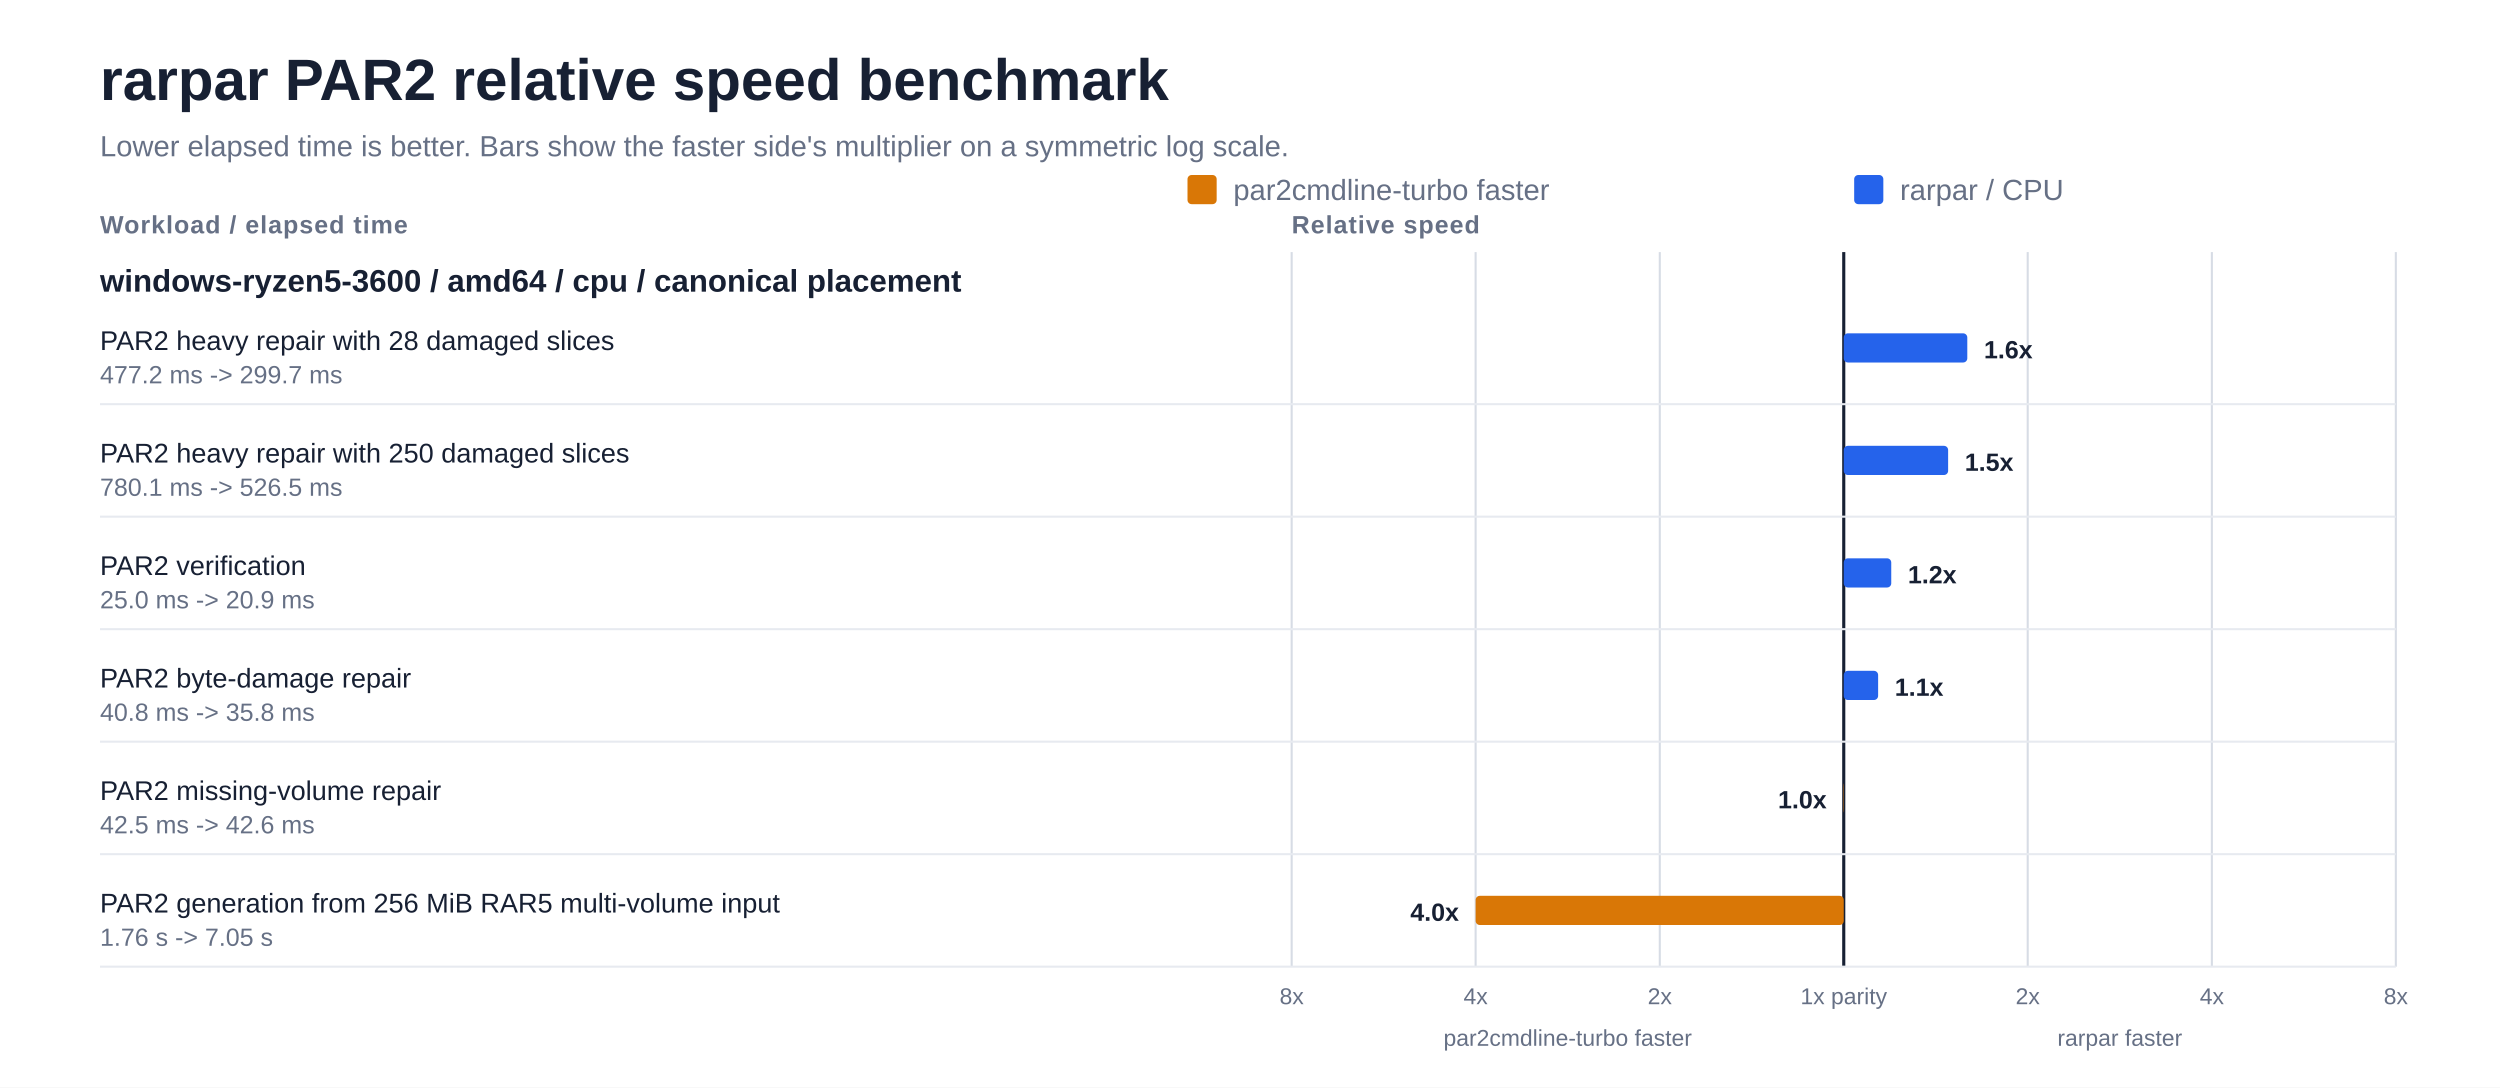
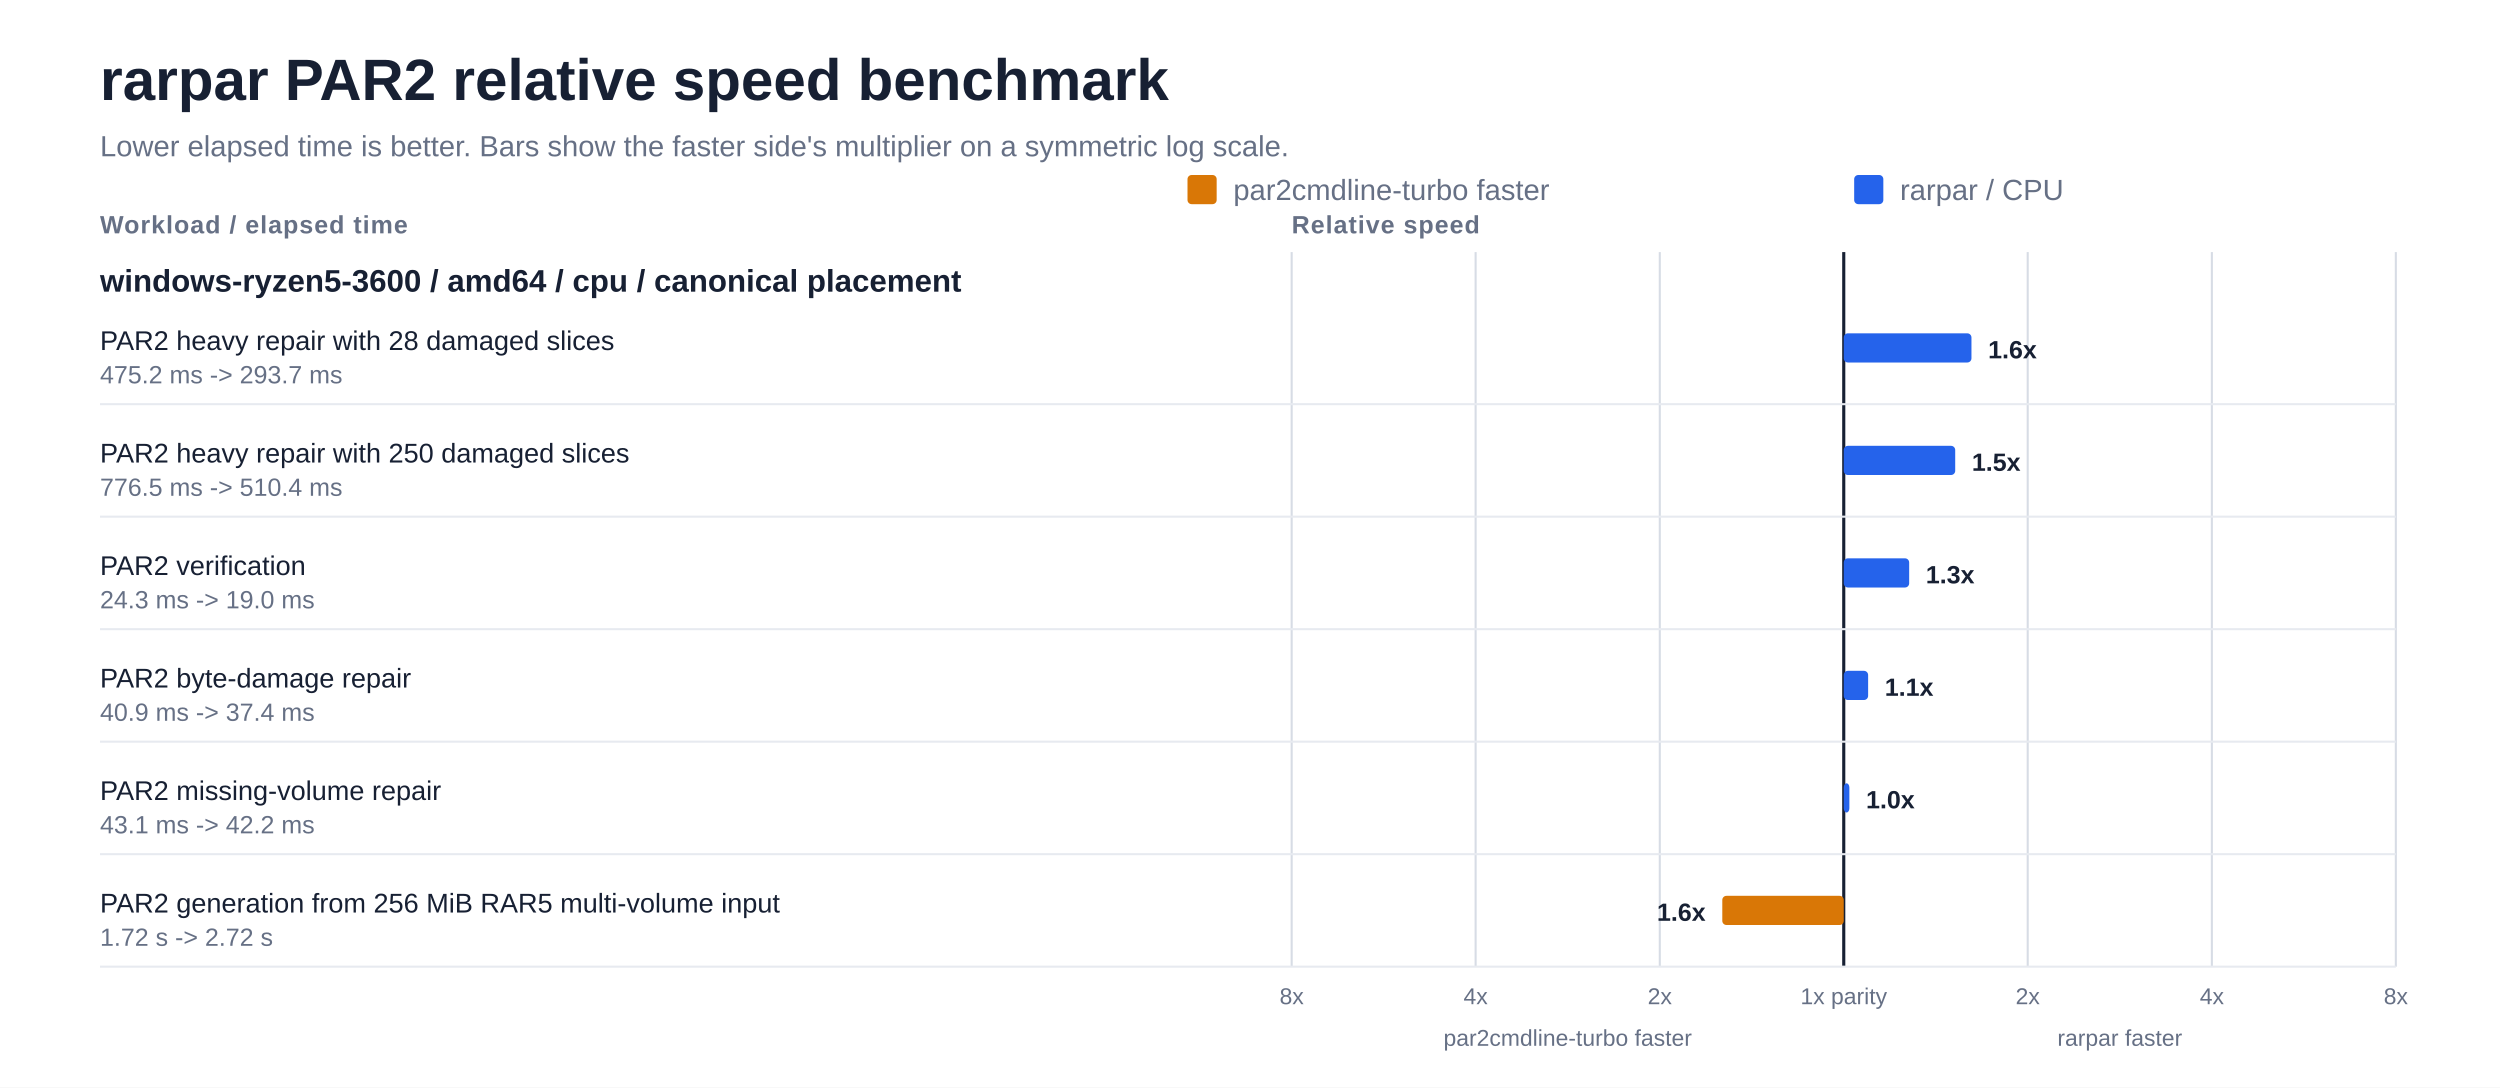
<svg xmlns="http://www.w3.org/2000/svg" width="1200" height="522" viewBox="0 0 1200 522" role="img" aria-labelledby="title desc">
  <style>
    .bg { fill: #ffffff; } text { font-family: Arial, sans-serif; fill: #172033; }
    .title { font-size: 28px; font-weight: 600; } .subtitle { font-size: 14px; fill: #667085; }
    .column { font-size: 12px; font-weight: 600; fill: #667085; letter-spacing: .04em; text-transform: uppercase; }
    .machine { font-size: 15px; font-weight: 600; } .workload { font-size: 13px; font-weight: 500; }
    .timing { font-size: 12px; fill: #667085; } .tick { font-size: 11px; fill: #667085; } .ratio { font-size: 12px; font-weight: 600; }
    .grid { stroke: #d7dce5; stroke-width: 1; } .parity { stroke: #172033; stroke-width: 1.5; } .rule { stroke: #e7eaf0; stroke-width: 1; }
    .cpu { fill: #2563eb; } .gpu { fill: #7c3aed; } .slower { fill: #d97706; }
    @media (prefers-color-scheme: dark) { .bg { fill: #0d1117; } text { fill: #e6edf3; } .subtitle, .column, .timing, .tick { fill: #9ca7b5; } .grid { stroke: #30363d; } .parity { stroke: #e6edf3; } .rule { stroke: #21262d; } .cpu { fill: #58a6ff; } .gpu { fill: #bc8cff; } .slower { fill: #f2a65a; } }
  </style>
  <rect class="bg" width="1200" height="522" />
  <text class="title" x="48" y="48">rarpar PAR2 relative speed benchmark</text>
  <text class="subtitle" x="48" y="75">Lower elapsed time is better. Bars show the faster side's multiplier on a symmetric log scale.</text>
  <g aria-label="Legend">
    <rect class="slower" x="570" y="84" width="14" height="14" rx="2" />
    <text class="subtitle" x="592" y="96">par2cmdline-turbo faster</text>
    <rect class="cpu" x="890" y="84" width="14" height="14" rx="2" />
    <text class="subtitle" x="912" y="96">rarpar / CPU</text>
  </g>
  <text class="column" x="48" y="112">Workload / elapsed time</text>
  <text class="column" x="620" y="112">Relative speed</text>
  <g aria-label="Relative speed axis">
    <line class="grid" x1="620.0" y1="121" x2="620.0" y2="464" />
    <text class="tick" x="620.0" y="482" text-anchor="middle">8x</text>
    <line class="grid" x1="708.3" y1="121" x2="708.3" y2="464" />
    <text class="tick" x="708.3" y="482" text-anchor="middle">4x</text>
    <line class="grid" x1="796.7" y1="121" x2="796.7" y2="464" />
    <text class="tick" x="796.7" y="482" text-anchor="middle">2x</text>
    <line class="parity" x1="885.0" y1="121" x2="885.0" y2="464" />
    <text class="tick" x="885.0" y="482" text-anchor="middle">1x parity</text>
    <line class="grid" x1="973.3" y1="121" x2="973.3" y2="464" />
    <text class="tick" x="973.3" y="482" text-anchor="middle">2x</text>
    <line class="grid" x1="1061.7" y1="121" x2="1061.7" y2="464" />
    <text class="tick" x="1061.7" y="482" text-anchor="middle">4x</text>
    <line class="grid" x1="1150.0" y1="121" x2="1150.0" y2="464" />
    <text class="tick" x="1150.0" y="482" text-anchor="middle">8x</text>
    <text class="tick" x="752.5" y="502" text-anchor="middle">par2cmdline-turbo faster</text>
    <text class="tick" x="1017.5" y="502" text-anchor="middle">rarpar faster</text>
  </g>
  <g aria-label="PAR2 benchmarks">
    <text class="machine" x="48" y="140">windows-ryzen5-3600 / amd64 / cpu / canonical placement</text>
    <text class="workload" x="48" y="168">PAR2 heavy repair with 28 damaged slices</text>
-     <text class="timing" x="48" y="184">477.2 ms -&gt; 299.7 ms</text>
-     <rect class="cpu" x="885.0" y="160" width="59.3" height="14" rx="2" />
-     <text class="ratio" x="952.3" y="172">1.6x</text>
+     <text class="timing" x="48" y="184">475.2 ms -&gt; 293.7 ms</text>
+     <rect class="cpu" x="885.0" y="160" width="61.3" height="14" rx="2" />
+     <text class="ratio" x="954.3" y="172">1.6x</text>
    <line class="rule" x1="48" y1="194" x2="1150" y2="194" />
    <text class="workload" x="48" y="222">PAR2 heavy repair with 250 damaged slices</text>
-     <text class="timing" x="48" y="238">780.1 ms -&gt; 526.5 ms</text>
-     <rect class="cpu" x="885.0" y="214" width="50.1" height="14" rx="2" />
-     <text class="ratio" x="943.1" y="226">1.5x</text>
+     <text class="timing" x="48" y="238">776.5 ms -&gt; 510.4 ms</text>
+     <rect class="cpu" x="885.0" y="214" width="53.5" height="14" rx="2" />
+     <text class="ratio" x="946.5" y="226">1.5x</text>
    <line class="rule" x1="48" y1="248" x2="1150" y2="248" />
    <text class="workload" x="48" y="276">PAR2 verification</text>
-     <text class="timing" x="48" y="292">25.0 ms -&gt; 20.9 ms</text>
-     <rect class="cpu" x="885.0" y="268" width="22.8" height="14" rx="2" />
-     <text class="ratio" x="915.8" y="280">1.2x</text>
+     <text class="timing" x="48" y="292">24.3 ms -&gt; 19.0 ms</text>
+     <rect class="cpu" x="885.0" y="268" width="31.4" height="14" rx="2" />
+     <text class="ratio" x="924.4" y="280">1.3x</text>
    <line class="rule" x1="48" y1="302" x2="1150" y2="302" />
    <text class="workload" x="48" y="330">PAR2 byte-damage repair</text>
-     <text class="timing" x="48" y="346">40.8 ms -&gt; 35.8 ms</text>
-     <rect class="cpu" x="885.0" y="322" width="16.5" height="14" rx="2" />
-     <text class="ratio" x="909.5" y="334">1.1x</text>
+     <text class="timing" x="48" y="346">40.9 ms -&gt; 37.4 ms</text>
+     <rect class="cpu" x="885.0" y="322" width="11.7" height="14" rx="2" />
+     <text class="ratio" x="904.7" y="334">1.1x</text>
    <line class="rule" x1="48" y1="356" x2="1150" y2="356" />
    <text class="workload" x="48" y="384">PAR2 missing-volume repair</text>
-     <text class="timing" x="48" y="400">42.5 ms -&gt; 42.6 ms</text>
-     <rect class="slower" x="884.8" y="376" width="0.2" height="14" rx="2" />
-     <text class="ratio" x="876.8" y="388" text-anchor="end">1.0x</text>
+     <text class="timing" x="48" y="400">43.1 ms -&gt; 42.2 ms</text>
+     <rect class="cpu" x="885.0" y="376" width="2.7" height="14" rx="2" />
+     <text class="ratio" x="895.7" y="388">1.0x</text>
    <line class="rule" x1="48" y1="410" x2="1150" y2="410" />
    <text class="workload" x="48" y="438">PAR2 generation from 256 MiB RAR5 multi-volume input</text>
-     <text class="timing" x="48" y="454">1.76 s -&gt; 7.05 s</text>
-     <rect class="slower" x="708.3" y="430" width="176.7" height="14" rx="2" />
-     <text class="ratio" x="700.3" y="442" text-anchor="end">4.0x</text>
+     <text class="timing" x="48" y="454">1.72 s -&gt; 2.72 s</text>
+     <rect class="slower" x="826.7" y="430" width="58.3" height="14" rx="2" />
+     <text class="ratio" x="818.7" y="442" text-anchor="end">1.6x</text>
    <line class="rule" x1="48" y1="464" x2="1150" y2="464" />
  </g>
</svg>
